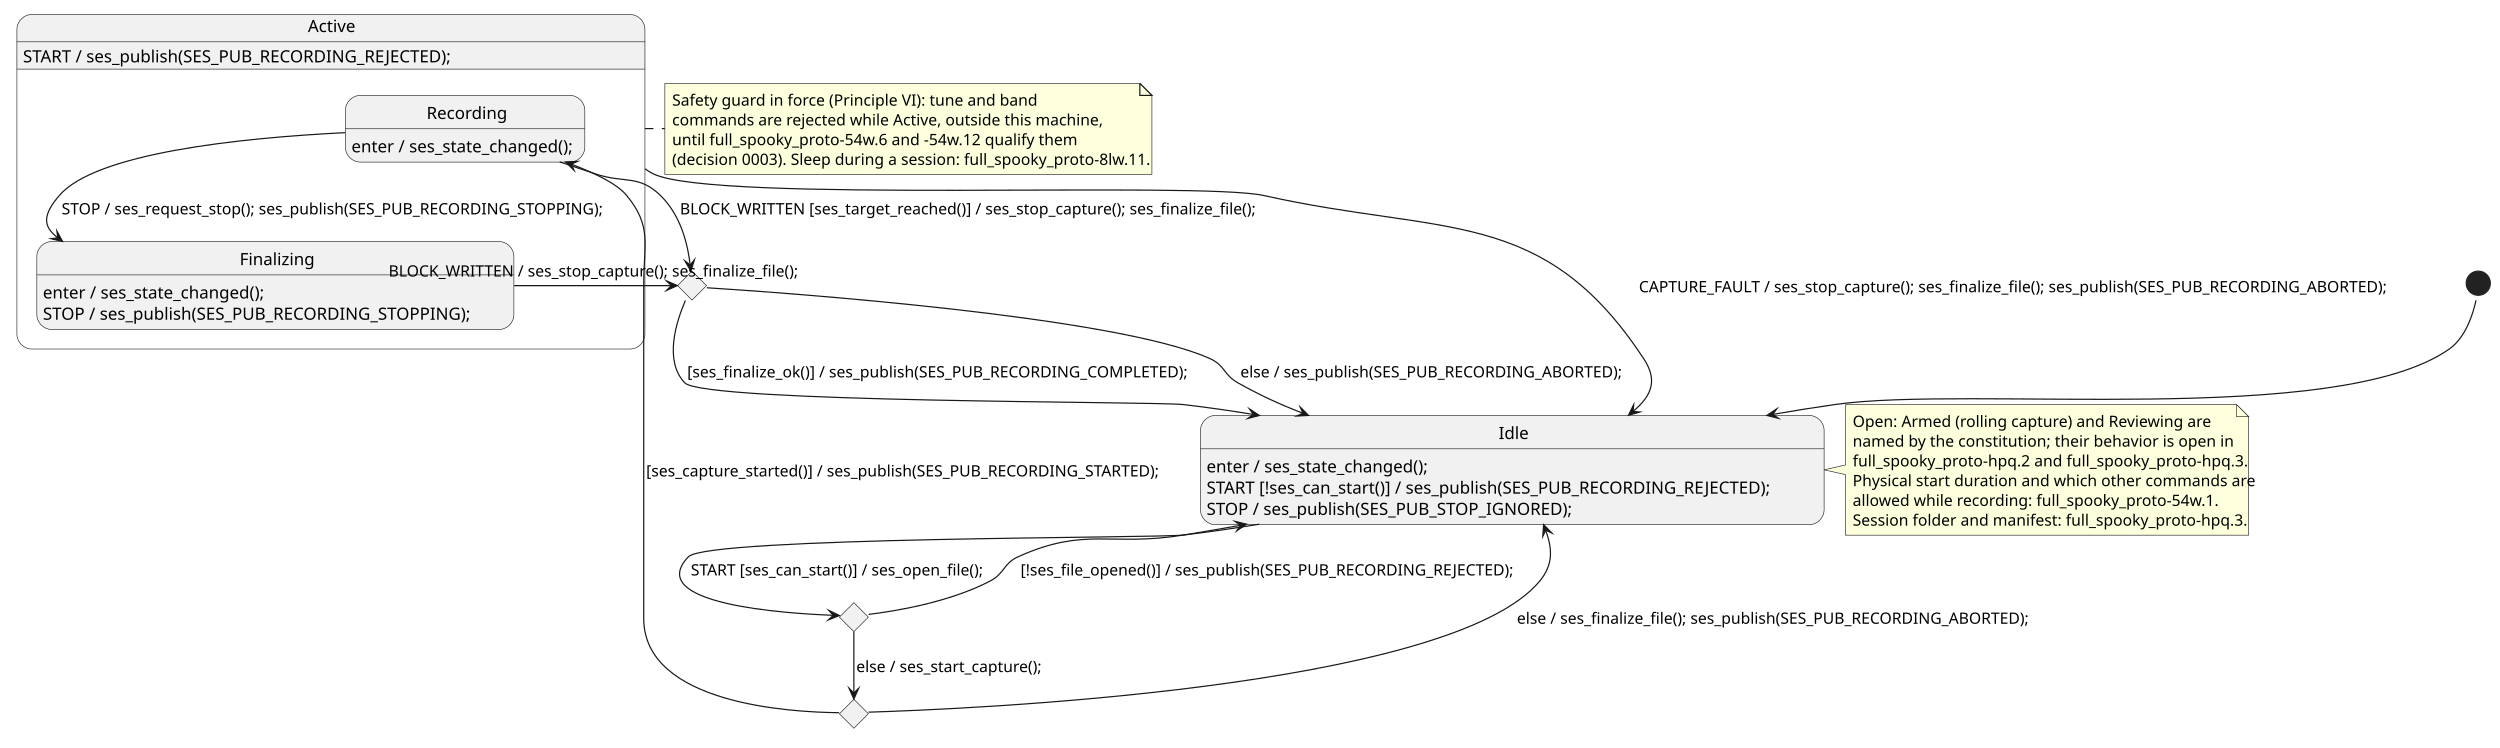
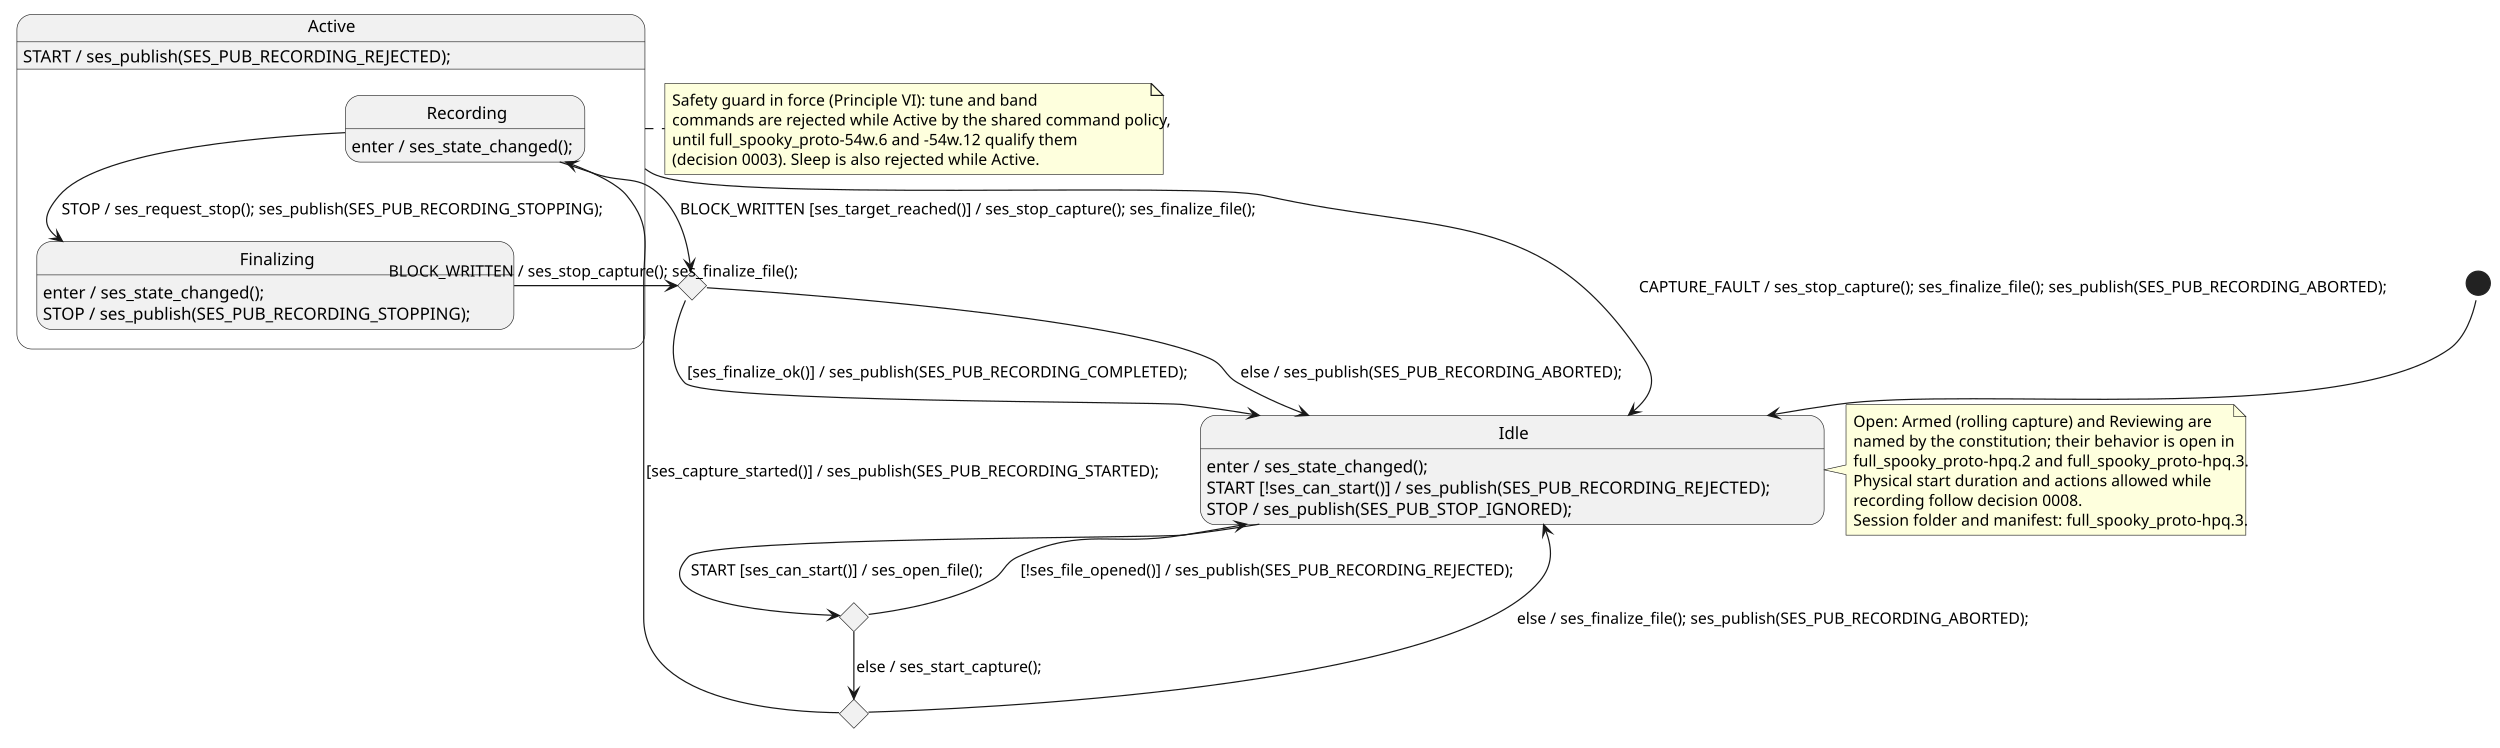
<svg xmlns="http://www.w3.org/2000/svg" version="1.1" data-diagram-type="STATE" style="width:2070px;height:619px;background:#FFFFFF;" width="2070px" height="619px" viewBox="0 0 2070 619" zoomAndPan="magnify" preserveAspectRatio="none" contentStyleType="text/css">
  <defs />
  <g font-family="sans-serif" lengthAdjust="spacing">
-     <g class="cluster" data-qualified-name="Active" id="ent0002" data-source-line="13">
+     <g class="cluster" data-qualified-name="Active" id="ent0002" data-source-line="12">
      <path d="M26.5,12 L521.5,12 A12.5,12.5 0 0 1 534,24.5 L534,34.609 L14,34.609 L14,24.5 A12.5,12.5 0 0 1 26.5,12" fill="#F1F1F1" />
      <rect x="14" y="34.609" width="520" height="22.609" fill="#F1F1F1" style="stroke:#F1F1F1;stroke-width:1;" />
      <rect x="14" y="12" width="520" height="277" fill="none" style="stroke:#181818;stroke-width:0.5;" rx="12.5" ry="12.5" />
      <line x1="14" y1="34.609" x2="534" y2="34.609" style="stroke:#181818;stroke-width:0.5;" />
      <line x1="14" y1="57.219" x2="534" y2="57.219" style="stroke:#181818;stroke-width:0.5;" />
      <text x="254.938" y="26.533" fill="#000" font-size="14" textLength="38.124">Active</text>
      <text x="19" y="51.643" fill="#000" font-size="14" textLength="384.323">START / ses_publish(SES_PUB_RECORDING_REJECTED);</text>
    </g>
-     <g class="entity" data-qualified-name="Idle" id="ent0001" data-source-line="12">
+     <g class="entity" data-qualified-name="Idle" id="ent0001" data-source-line="11">
      <rect x="994" y="344" width="516.364" height="90.438" fill="#F1F1F1" style="stroke:#181818;stroke-width:0.5;" rx="12.5" ry="12.5" />
      <line x1="994" y1="371.609" x2="1510.364" y2="371.609" style="stroke:#181818;stroke-width:0.5;" />
      <text x="1240.896" y="363.533" fill="#000" font-size="14" textLength="22.572">Idle</text>
      <text x="999" y="391.143" fill="#000" font-size="14" textLength="178.22">enter / ses_state_changed();</text>
      <text x="999" y="408.752" fill="#000" font-size="14" textLength="496.364">START [!ses_can_start()] / ses_publish(SES_PUB_RECORDING_REJECTED);</text>
      <text x="999" y="426.361" fill="#000" font-size="14" textLength="320.551">STOP / ses_publish(SES_PUB_STOP_IGNORED);</text>
    </g>
    <g class="entity" data-qualified-name="OpenResult" id="ent0005">
      <polygon points="707,499,719,511,707,523,695,511,707,499" fill="#F1F1F1" style="stroke:#181818;stroke-width:0.5;stroke-linejoin:miter;stroke-miterlimit:10;" />
    </g>
    <g class="entity" data-qualified-name="CaptureResult" id="ent0006">
      <polygon points="707,579,719,591,707,603,695,591,707,579" fill="#F1F1F1" style="stroke:#181818;stroke-width:0.5;stroke-linejoin:miter;stroke-miterlimit:10;" />
    </g>
    <g class="entity" data-qualified-name="FinalizeResult" id="ent0007">
      <polygon points="573,224.5,585,236.5,573,248.5,561,236.5,573,224.5" fill="#F1F1F1" style="stroke:#181818;stroke-width:0.5;stroke-linejoin:miter;stroke-miterlimit:10;" />
    </g>
-     <g class="start_entity" data-qualified-name=".start." id="ent0008" data-source-line="10">
+     <g class="start_entity" data-qualified-name=".start." id="ent0008" data-source-line="9">
      <ellipse cx="2052" cy="234.5" rx="10" ry="10" fill="#222" style="stroke:#222;stroke-width:1;" />
    </g>
-     <g class="entity" data-qualified-name="GMN21" id="ent0022" data-source-line="53">
-       <path d="M1528,335 L1528,385 L1510.272,389 L1528,393 L1528,443.109 A0,0 0 0 0 1528,443.109 L1861.876,443.109 A0,0 0 0 0 1861.876,443.109 L1861.876,345 L1851.876,335 L1528,335 A0,0 0 0 0 1528,335" style="stroke:#181818;stroke-width:0.5;" fill="#FEFFDD" />
-       <path d="M1851.876,335 L1851.876,345 L1861.876,345 L1851.876,335" style="stroke:#181818;stroke-width:0.5;" fill="#FEFFDD" />
-       <text x="1534" y="353.495" fill="#000" font-size="13" textLength="282.528">Open: Armed (rolling capture) and Reviewing are</text>
-       <text x="1534" y="369.847" fill="#000" font-size="13" textLength="293.401">named by the constitution; their behavior is open in</text>
-       <text x="1534" y="386.198" fill="#000" font-size="13" textLength="310.045">full_spooky_proto-hpq.2 and full_spooky_proto-hpq.3.</text>
-       <text x="1534" y="402.55" fill="#000" font-size="13" textLength="312.876">Physical start duration and which other commands are</text>
-       <text x="1534" y="418.901" fill="#000" font-size="13" textLength="286.882">allowed while recording: full_spooky_proto-54w.1.</text>
-       <text x="1534" y="435.253" fill="#000" font-size="13" textLength="310.02">Session folder and manifest: full_spooky_proto-hpq.3.</text>
+     <g class="entity" data-qualified-name="GMN21" id="ent0022" data-source-line="52">
+       <path d="M1528.5,335 L1528.5,385 L1510.121,389 L1528.5,393 L1528.5,443.109 A0,0 0 0 0 1528.5,443.109 L1859.545,443.109 A0,0 0 0 0 1859.545,443.109 L1859.545,345 L1849.545,335 L1528.5,335 A0,0 0 0 0 1528.5,335" style="stroke:#181818;stroke-width:0.5;" fill="#FEFFDD" />
+       <path d="M1849.545,335 L1849.545,345 L1859.545,345 L1849.545,335" style="stroke:#181818;stroke-width:0.5;" fill="#FEFFDD" />
+       <text x="1534.5" y="353.495" fill="#000" font-size="13" textLength="282.528">Open: Armed (rolling capture) and Reviewing are</text>
+       <text x="1534.5" y="369.847" fill="#000" font-size="13" textLength="293.401">named by the constitution; their behavior is open in</text>
+       <text x="1534.5" y="386.198" fill="#000" font-size="13" textLength="310.045">full_spooky_proto-hpq.2 and full_spooky_proto-hpq.3.</text>
+       <text x="1534.5" y="402.55" fill="#000" font-size="13" textLength="278.929">Physical start duration and actions allowed while</text>
+       <text x="1534.5" y="418.901" fill="#000" font-size="13" textLength="178.496">recording follow decision 0008.</text>
+       <text x="1534.5" y="435.253" fill="#000" font-size="13" textLength="310.02">Session folder and manifest: full_spooky_proto-hpq.3.</text>
    </g>
-     <g class="entity" data-qualified-name="GMN24" id="ent0025" data-source-line="61">
-       <path d="M550.5,69 L550.5,144.406 L953.781,144.406 L953.781,79 L943.781,69 L550.5,69" style="stroke:#181818;stroke-width:0.5;" fill="#FEFFDD" />
-       <path d="M943.781,69 L943.781,79 L953.781,79 L943.781,69" style="stroke:#181818;stroke-width:1;" fill="#FEFFDD" />
+     <g class="entity" data-qualified-name="GMN24" id="ent0025" data-source-line="60">
+       <path d="M550.5,69 L550.5,144.406 L963.125,144.406 L963.125,79 L953.125,69 L550.5,69" style="stroke:#181818;stroke-width:0.5;" fill="#FEFFDD" />
+       <path d="M953.125,69 L953.125,79 L963.125,79 L953.125,69" style="stroke:#181818;stroke-width:1;" fill="#FEFFDD" />
      <text x="556.5" y="87.495" fill="#000" font-size="13" textLength="288.336">Safety guard in force (Principle VI): tune and band</text>
-       <text x="556.5" y="103.847" fill="#000" font-size="13" textLength="337.435">commands are rejected while Active, outside this machine,</text>
+       <text x="556.5" y="103.847" fill="#000" font-size="13" textLength="391.625">commands are rejected while Active by the shared command policy,</text>
      <text x="556.5" y="120.198" fill="#000" font-size="13" textLength="317.243">until full_spooky_proto-54w.6 and -54w.12 qualify them</text>
-       <text x="556.5" y="136.55" fill="#000" font-size="13" textLength="382.281">(decision 0003). Sleep during a session: full_spooky_proto-8lw.11.</text>
+       <text x="556.5" y="136.55" fill="#000" font-size="13" textLength="295.541">(decision 0003). Sleep is also rejected while Active.</text>
    </g>
-     <g class="entity" data-qualified-name="Active.Recording" id="ent0003" data-source-line="14">
+     <g class="entity" data-qualified-name="Active.Recording" id="ent0003" data-source-line="13">
      <rect x="286" y="79" width="198.22" height="55.219" fill="#F1F1F1" style="stroke:#181818;stroke-width:0.5;" rx="12.5" ry="12.5" />
      <line x1="286" y1="106.609" x2="484.22" y2="106.609" style="stroke:#181818;stroke-width:0.5;" />
      <text x="353.203" y="98.533" fill="#000" font-size="14" textLength="63.813">Recording</text>
      <text x="291" y="126.143" fill="#000" font-size="14" textLength="178.22">enter / ses_state_changed();</text>
    </g>
-     <g class="entity" data-qualified-name="Active.Finalizing" id="ent0004" data-source-line="15">
+     <g class="entity" data-qualified-name="Active.Finalizing" id="ent0004" data-source-line="14">
      <rect x="30.5" y="200" width="394.999" height="72.828" fill="#F1F1F1" style="stroke:#181818;stroke-width:0.5;" rx="12.5" ry="12.5" />
      <line x1="30.5" y1="227.609" x2="425.499" y2="227.609" style="stroke:#181818;stroke-width:0.5;" />
      <text x="198.431" y="219.533" fill="#000" font-size="14" textLength="59.138">Finalizing</text>
      <text x="35.5" y="247.143" fill="#000" font-size="14" textLength="178.22">enter / ses_state_changed();</text>
      <text x="35.5" y="264.752" fill="#000" font-size="14" textLength="374.999">STOP / ses_publish(SES_PUB_RECORDING_STOPPING);</text>
    </g>
    <g class="link" data-entity-1="ent0008" data-entity-2="ent0001" id="lnk9" data-link-type="dependency">
-       <polygon points="1462.975,343.979,1472.528,346.374,1467.901,343.12,1471.154,338.493,1462.975,343.979" fill="#181818" style="stroke:#181818;stroke-width:1;stroke-linejoin:miter;stroke-miterlimit:10;" />
-       <path d="M2050.155,248.63 C2047.512,260.727 2041.399,279.587 2028,289 C1935.068,354.286 1631.412,318.81 1519,335 C1500.757,337.627 1486.802,339.826 1467.901,343.12" style="stroke:#181818;stroke-width:1;" fill="none" />
+       <polygon points="1463.769,343.989,1473.321,346.389,1468.695,343.133,1471.951,338.507,1463.769,343.989" fill="#181818" style="stroke:#181818;stroke-width:1;stroke-linejoin:miter;stroke-miterlimit:10;" />
+       <path d="M2050.155,248.629 C2047.512,260.727 2041.398,279.586 2028,289 C1935.255,354.167 1632.197,318.871 1520,335 C1501.691,337.632 1487.667,339.836 1468.695,343.133" style="stroke:#181818;stroke-width:1;" fill="none" />
    </g>
    <g class="link" data-entity-1="ent0001" data-entity-2="ent0005" id="lnk10" data-link-type="dependency">
      <polygon points="694.972,509.662,686.129,505.327,689.976,509.474,685.828,513.321,694.972,509.662" fill="#181818" style="stroke:#181818;stroke-width:1;stroke-linejoin:miter;stroke-miterlimit:10;" />
      <path d="M1042.738,434.013 C1021.611,437.483 1000.424,440.575 980,443 C957.359,445.688 585.764,444.528 570,461 C532.362,500.327 650.176,507.978 689.976,509.474" style="stroke:#181818;stroke-width:1;" fill="none" />
      <text x="572" y="476.495" fill="#000" font-size="13" textLength="246.372">START [ses_can_start()] / ses_open_file();</text>
    </g>
    <g class="link" data-entity-1="ent0005" data-entity-2="ent0001" id="lnk11" data-link-type="dependency">
      <polygon points="1032.128,434.045,1022.563,431.698,1027.207,434.928,1023.976,439.572,1032.128,434.045" fill="#181818" style="stroke:#181818;stroke-width:1;stroke-linejoin:miter;stroke-miterlimit:10;" />
      <path d="M719.204,508.737 C740.668,506.121 786.108,498.795 820,481 C831.994,474.703 830.649,466.563 843,461 C898.995,435.78 919.387,452.877 980,443 C996.976,440.234 1009.593,438.09 1027.207,434.928" style="stroke:#181818;stroke-width:1;" fill="none" />
      <text x="845" y="476.495" fill="#000" font-size="13" textLength="428.441">[!ses_file_opened()] / ses_publish(SES_PUB_RECORDING_REJECTED);</text>
    </g>
    <g class="link" data-entity-1="ent0005" data-entity-2="ent0006" id="lnk12" data-link-type="dependency">
      <polygon points="707,578.845,711,569.845,707,573.845,703,569.845,707,578.845" fill="#181818" style="stroke:#181818;stroke-width:1;stroke-linejoin:miter;stroke-miterlimit:10;" />
      <path d="M707,523.175 C707,538.003 707,559.028 707,573.845" style="stroke:#181818;stroke-width:1;" fill="none" />
      <text x="709" y="556.495" fill="#000" font-size="13" textLength="150.287">else / ses_start_capture();</text>
    </g>
    <g class="link" data-entity-1="ent0006" data-entity-2="ent0003" id="lnk13" data-link-type="dependency">
      <polygon points="468.366,134.105,475.313,141.086,473.028,135.911,478.203,133.626,468.366,134.105" fill="#181818" style="stroke:#181818;stroke-width:1;stroke-linejoin:miter;stroke-miterlimit:10;" />
      <path d="M694.765,590.113 C655.159,589.783 533,583.01 533,512 C533,235.5 533,235.5 533,235.5 C533,202.246 540.074,187.724 519,162 C511.44,152.772 495.7,144.694 473.028,135.911" style="stroke:#181818;stroke-width:1;" fill="none" />
      <text x="535" y="394.495" fill="#000" font-size="13" textLength="439.988">[ses_capture_started()] / ses_publish(SES_PUB_RECORDING_STARTED);</text>
    </g>
    <g class="link" data-entity-1="ent0006" data-entity-2="ent0001" id="lnk14" data-link-type="dependency">
      <polygon points="1278.092,434.312,1277.43,444.139,1279.811,439.008,1284.943,441.389,1278.092,434.312" fill="#181818" style="stroke:#181818;stroke-width:1;stroke-linejoin:miter;stroke-miterlimit:10;" />
      <path d="M719.088,589.676 C794.622,587.377 1200.944,570.902 1275,481 C1285.775,467.919 1285.718,455.143 1279.811,439.008" style="stroke:#181818;stroke-width:1;" fill="none" />
      <text x="1256" y="516.495" fill="#000" font-size="13" textLength="439.988">else / ses_finalize_file(); ses_publish(SES_PUB_RECORDING_ABORTED);</text>
    </g>
    <g class="link" data-entity-1="ent0003" data-entity-2="ent0004" id="lnk15" data-link-type="dependency">
      <polygon points="51.843,199.937,47.103,191.303,47.864,196.909,42.258,197.669,51.843,199.937" fill="#181818" style="stroke:#181818;stroke-width:1;stroke-linejoin:miter;stroke-miterlimit:10;" />
      <path d="M285.763,109.838 C197.865,114.255 78.967,126.781 49,162 C35.611,177.735 35.007,187.124 47.864,196.909" style="stroke:#181818;stroke-width:1;" fill="none" />
      <text x="51" y="177.495" fill="#000" font-size="13" textLength="466.718">STOP / ses_request_stop(); ses_publish(SES_PUB_RECORDING_STOPPING);</text>
    </g>
    <g class="link" data-entity-1="ent0003" data-entity-2="ent0007" id="lnk16" data-link-type="dependency">
      <polygon points="572.082,224.426,574.986,215.015,571.489,219.461,567.043,215.964,572.082,224.426" fill="#181818" style="stroke:#181818;stroke-width:1;stroke-linejoin:miter;stroke-miterlimit:10;" />
      <path d="M463.44,134.052 C473.388,137.407 483.431,140.788 493,144 C516.983,152.05 528.949,144.275 547,162 C564.384,179.07 569.582,203.508 571.489,219.461" style="stroke:#181818;stroke-width:1;" fill="none" />
      <text x="563" y="177.495" fill="#000" font-size="13" textLength="478.302">BLOCK_WRITTEN [ses_target_reached()] / ses_stop_capture(); ses_finalize_file();</text>
    </g>
    <g class="link" data-entity-1="ent0004" data-entity-2="ent0007" id="lnk17" data-link-type="dependency">
      <polygon points="560.823,236.5,551.823,232.5,555.823,236.5,551.823,240.5,560.823,236.5" fill="#181818" style="stroke:#181818;stroke-width:1;stroke-linejoin:miter;stroke-miterlimit:10;" />
      <path d="M425.688,236.5 C483.502,236.5 532.458,236.5 555.823,236.5" style="stroke:#181818;stroke-width:1;" fill="none" />
      <text x="321.75" y="228.995" fill="#000" font-size="13" textLength="343.897">BLOCK_WRITTEN / ses_stop_capture(); ses_finalize_file();</text>
    </g>
    <g class="link" data-entity-1="ent0007" data-entity-2="ent0001" id="lnk18" data-link-type="dependency">
      <polygon points="1042.739,343.981,1034.506,338.575,1037.805,343.171,1033.21,346.47,1042.739,343.981" fill="#181818" style="stroke:#181818;stroke-width:1;stroke-linejoin:miter;stroke-miterlimit:10;" />
      <path d="M567.542,248.743 C560.076,265.941 549.484,298.703 567,317 C582.882,333.589 957.193,332.296 980,335 C1000.424,337.421 1016.678,339.702 1037.805,343.171" style="stroke:#181818;stroke-width:1;" fill="none" />
      <text x="569" y="312.495" fill="#000" font-size="13" textLength="431.311">[ses_finalize_ok()] / ses_publish(SES_PUB_RECORDING_COMPLETED);</text>
    </g>
    <g class="link" data-entity-1="ent0007" data-entity-2="ent0001" id="lnk19" data-link-type="dependency">
      <polygon points="1083.507,343.973,1076.545,337.007,1078.841,342.177,1073.671,344.473,1083.507,343.973" fill="#181818" style="stroke:#181818;stroke-width:1;stroke-linejoin:miter;stroke-miterlimit:10;" />
      <path d="M585.278,238.258 C647.089,242.213 924.312,261.673 1002,297 C1014.331,302.607 1013.174,310.394 1025,317 C1043.295,327.22 1058.591,334.382 1078.841,342.177" style="stroke:#181818;stroke-width:1;" fill="none" />
      <text x="1027" y="312.495" fill="#000" font-size="13" textLength="332.332">else / ses_publish(SES_PUB_RECORDING_ABORTED);</text>
    </g>
    <g class="link" data-entity-1="ent0002" data-entity-2="ent0001" id="lnk20" data-link-type="dependency">
      <polygon points="1348.356,343.859,1357.822,341.137,1352.186,340.645,1352.679,335.009,1348.356,343.859" fill="#181818" style="stroke:#181818;stroke-width:1;stroke-linejoin:miter;stroke-miterlimit:10;" />
      <path d="M534.093,139.71 C534.404,139.947 534.718,140.179 535.035,140.408 C535.667,140.864 536.311,141.304 536.964,141.724 C538.27,142.565 539.616,143.329 541,144 C591.629,168.527 992.108,149.679 1047,162 C1195.219,195.269 1277.45,170.134 1361,297 C1372.525,314.5 1368.21,327.197 1352.186,340.645" style="stroke:#181818;stroke-width:1;" fill="none" />
      <text x="1357" y="241.995" fill="#000" font-size="13" textLength="645.163">CAPTURE_FAULT / ses_stop_capture(); ses_finalize_file(); ses_publish(SES_PUB_RECORDING_ABORTED);</text>
    </g>
    <g class="link" data-entity-1="ent0002" data-entity-2="ent0025" id="lnk26" data-link-type="association">
-       <path d="M534.004,106.5 C534.088,106.5 534.173,106.5 534.257,106.5 C539.665,106.5 545.072,106.5 550.479,106.5" style="stroke:#181818;stroke-width:1;stroke-dasharray:7,7;" fill="none" />
+       <path d="M534.041,106.5 C534.124,106.5 534.208,106.5 534.292,106.5 C539.656,106.5 545.019,106.5 550.383,106.5" style="stroke:#181818;stroke-width:1;stroke-dasharray:7,7;" fill="none" />
    </g>
  </g>
</svg>
